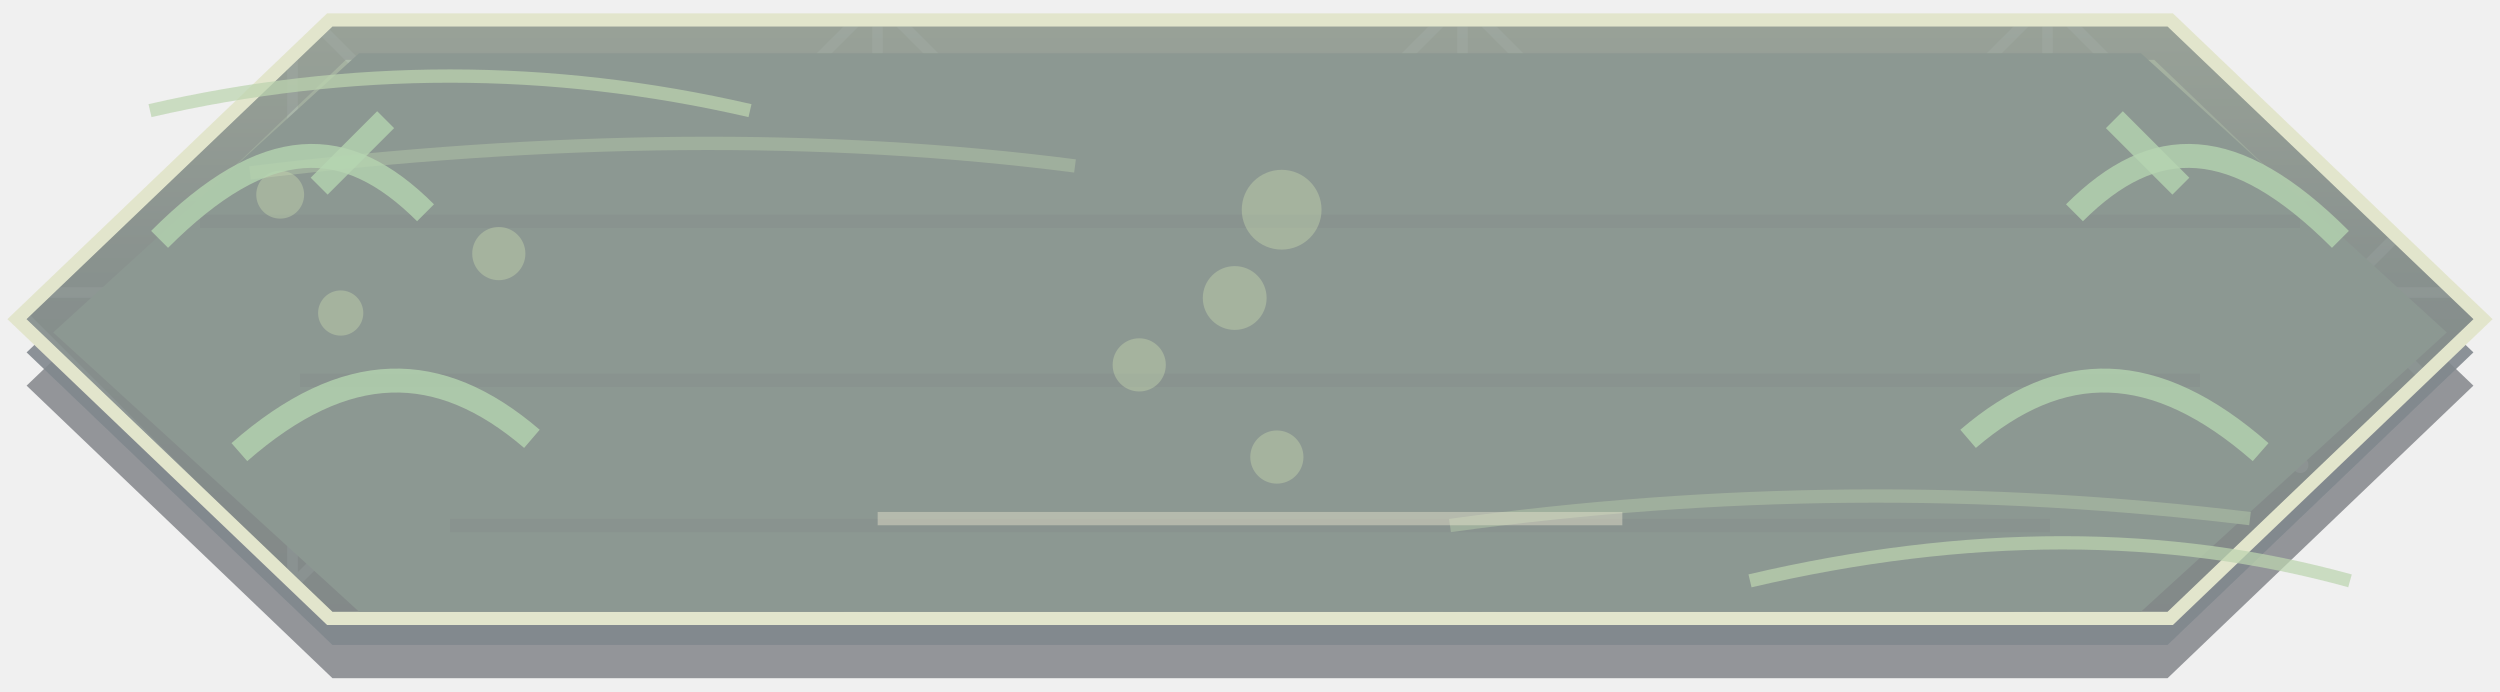
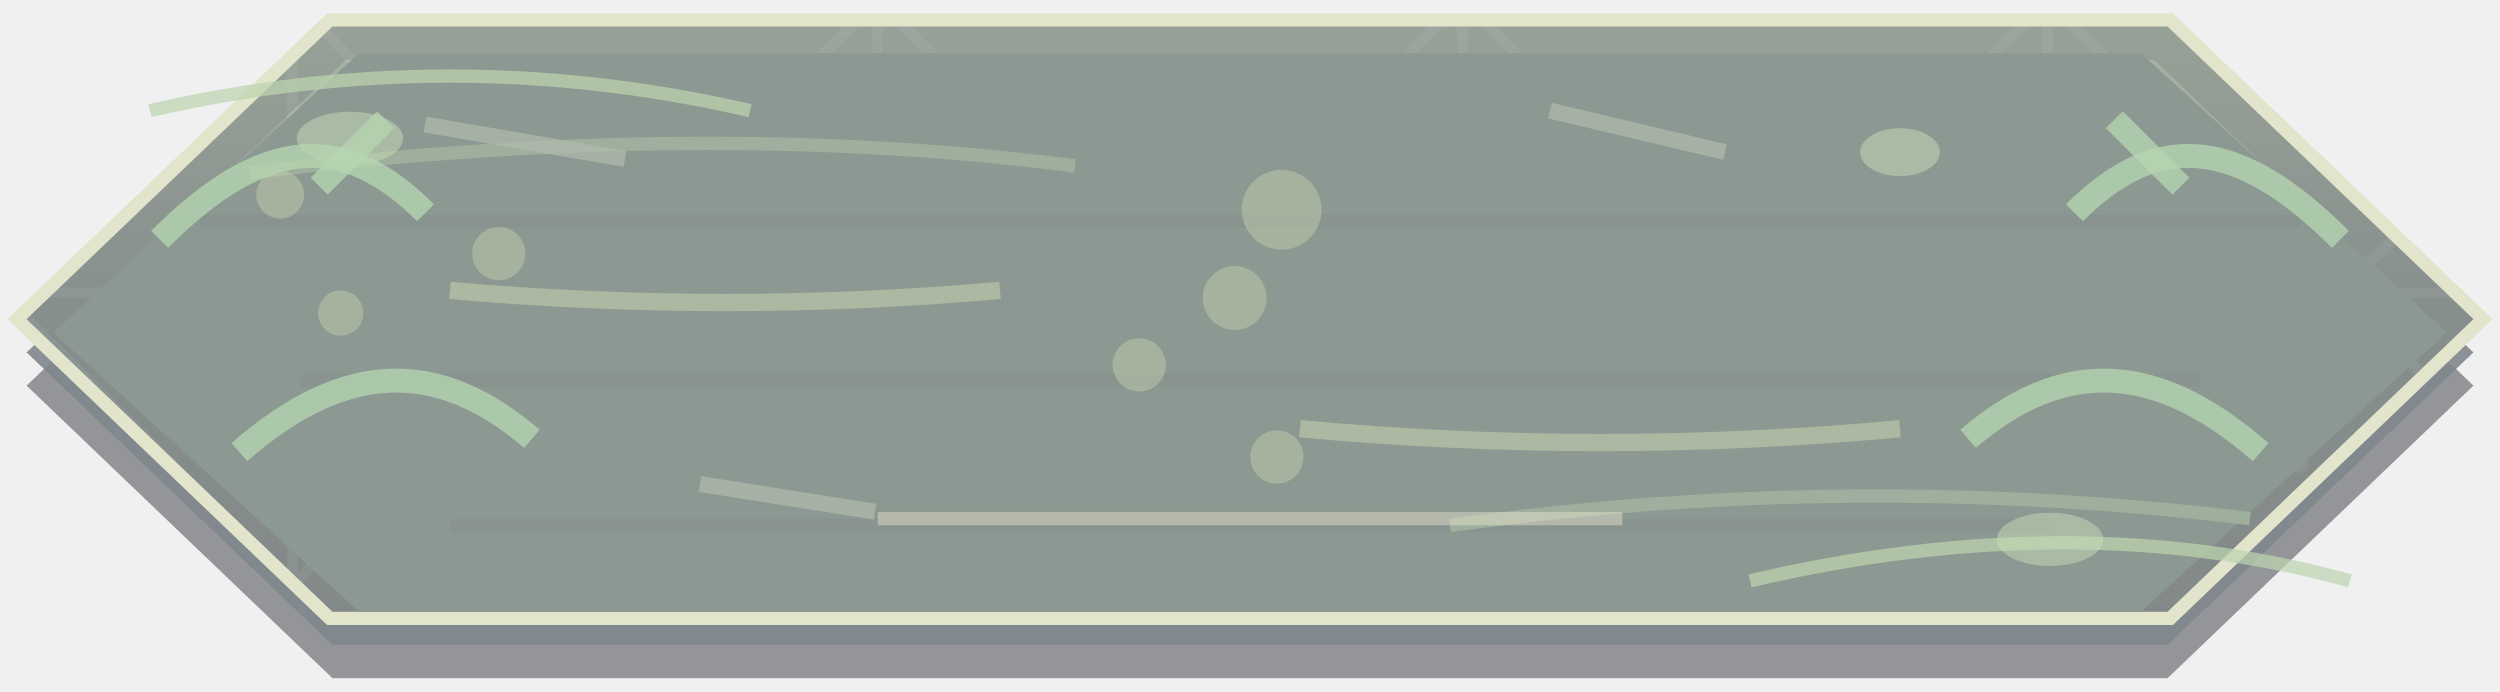
<svg xmlns="http://www.w3.org/2000/svg" width="376" height="104" viewBox="0 0 188 52" role="img" aria-label="M7 secondary-hex-button disabled" data-style="m11-enchanted-forest@0.1.0" data-geometry-shape="wide-hexagon" data-corner-radius="2" data-end-cap-depth="23">
  <defs>
    <linearGradient id="m11-secondary-hex-button-188x52-disabled-plate" x1="0" y1="0" x2="0" y2="1">
      <stop offset="0" stop-color="#5C7650" />
      <stop offset=".48" stop-color="#20382B" />
      <stop offset="1" stop-color="#13251E" />
    </linearGradient>
    <linearGradient id="m11-secondary-hex-button-188x52-disabled-primary" x1="0" y1="0" x2="0" y2="1">
      <stop offset="0" stop-color="#F1E8C8" />
      <stop offset=".45" stop-color="#66D9B2" />
      <stop offset="1" stop-color="#2A856F" />
    </linearGradient>
    <linearGradient id="m11-secondary-hex-button-188x52-disabled-energy" x1="0" y1="0" x2="1" y2="0">
      <stop offset="0" stop-color="#B8E0A5" stop-opacity="0" />
      <stop offset=".5" stop-color="#B8E0A5" stop-opacity=".86" />
      <stop offset="1" stop-color="#B8E0A5" stop-opacity="0" />
    </linearGradient>
    <pattern id="m11-secondary-hex-button-188x52-disabled-grain" width="28" height="28" patternUnits="userSpaceOnUse">
      <circle cx="5" cy="7" r=".6" fill="#FFFFFF" fill-opacity=".12" />
      <circle cx="20" cy="15" r=".45" fill="#061321" fill-opacity=".2" />
    </pattern>
    <pattern id="m11-secondary-hex-button-188x52-disabled-plate-pattern" width="44" height="44" patternUnits="userSpaceOnUse">
      <path d="M0 22H44M22 0V44M0 22L22 0 44 22 22 44Z" fill="none" stroke="#D8FBFF" stroke-opacity=".12" stroke-width=".8" />
    </pattern>
    <mask id="m11-secondary-hex-button-188x52-disabled-mask">
      <path d="M25 2H163L186 24L163 46H25L2 24Z" fill="white" />
    </mask>
  </defs>
  <g opacity="0.48">
    <g id="m11-secondary-hex-button-188x52-disabled-outer-shadow" data-layer="outer-shadow" transform="translate(0 5)">
      <path d="M25 2H163L186 24L163 46H25L2 24Z" fill="#020812" opacity=".82" />
    </g>
    <g id="m11-secondary-hex-button-188x52-disabled-connected-depth" data-layer="connected-depth" transform="translate(0 2.5)">
      <path d="M25 2H163L186 24L163 46H25L2 24Z" fill="#071522" opacity=".9" />
    </g>
    <g id="m11-secondary-hex-button-188x52-disabled-outer-frame" data-layer="outer-frame">
      <path d="M25 2H163L186 24L163 46H25L2 24Z" fill="#071421" stroke="#D4D9A6" stroke-width="2" stroke-linejoin="miter" />
    </g>
    <g id="m11-secondary-hex-button-188x52-disabled-inner-plate-fill" data-layer="inner-plate-fill">
      <path d="M25 2H163L186 24L163 46H25L2 24Z" fill="url(#m11-secondary-hex-button-188x52-disabled-plate)" />
    </g>
    <g id="m11-secondary-hex-button-188x52-disabled-surface-grain" data-layer="surface-grain" data-material-source="m8-ice-grain" mask="url(#m11-secondary-hex-button-188x52-disabled-mask)">
      <rect width="188" height="52" fill="url(#m11-secondary-hex-button-188x52-disabled-grain)" />
    </g>
    <g id="m11-secondary-hex-button-188x52-disabled-surface-pattern" data-layer="surface-pattern" data-material-source="m8-crystal-facet-pattern" mask="url(#m11-secondary-hex-button-188x52-disabled-mask)">
      <rect width="188" height="52" fill="url(#m11-secondary-hex-button-188x52-disabled-plate-pattern)" />
    </g>
    <g id="m11-secondary-hex-button-188x52-disabled-side-bevel-shade" data-layer="side-bevel-shade" mask="url(#m11-secondary-hex-button-188x52-disabled-mask)">
      <path d="M25 2H163L186 24L163 46H25L2 24Z" fill="none" stroke="#020812" stroke-opacity=".38" stroke-width="5" />
    </g>
    <g id="m11-secondary-hex-button-188x52-disabled-top-bevel-highlight" data-layer="top-bevel-highlight" mask="url(#m11-secondary-hex-button-188x52-disabled-mask)">
      <path d="M33 8H155" stroke="#FFFFFF" stroke-opacity=".55" stroke-width="3" stroke-linecap="square" />
    </g>
    <g id="m11-secondary-hex-button-188x52-disabled-cold-edge-accent" data-layer="cold-edge-accent" data-material-source="m8-cold-edge-accent" mask="url(#m11-secondary-hex-button-188x52-disabled-mask)">
      <rect x="23" y="6" width="142" height="8" fill="url(#m11-secondary-hex-button-188x52-disabled-energy)" />
    </g>
    <g id="m11-secondary-hex-button-188x52-disabled-ornament-decal" data-layer="ornament-decal" data-material-source="m7-ornament-marks" mask="url(#m11-secondary-hex-button-188x52-disabled-mask)">
      <path d="M31 39h16M141 39h16" stroke="#E6FCFF" stroke-opacity=".5" stroke-width="2" />
    </g>
    <g id="m11-secondary-hex-button-material-stack" data-layer="forest-material-stack" data-material-families="weathered-stone,dark-wood,moss-lichen">
      <path d="M27 4H161L184 25L161 46H27L4 25Z" fill="#20382B" />
      <path d="M15.04 16.64H172.96M22.56 28.6H165.44M33.84 39.52H154.16" stroke="#182E24" stroke-width="1" stroke-opacity=".82" />
      <path d="M18.8 13Q52.64 8.84 80.84 12.48M109.04 39.52Q139.12 35.36 169.2 39" fill="none" stroke="#4D6E45" stroke-width="1" stroke-opacity=".9" />
      <path d="M11.28 8.32Q33.84 3.12 56.4 8.32M131.6 43.68Q156.04 37.96 176.72 43.68" fill="none" stroke="#84B66A" stroke-width="1" stroke-opacity=".72" />
    </g>
+     <g id="m11-secondary-hex-button-material-detail" data-layer="forest-material-detail" data-material-channels="stone-chips,wood-grain,moss-mask">
+       <path d="M31.96 9.36l15.04 2.6M116.56 8.32l13.16 3.12M52.64 36.4l13.16 2.08" stroke="#6B8063" stroke-width="1.2" stroke-opacity=".72" />
+       <path d="M33.84 21.84q20.68 1.82 41.36 0M97.76 32.24q22.56 2.08 45.12 0" fill="none" stroke="#789356" stroke-width="1.3" stroke-opacity=".75" />
+       <g fill="#9BCB78" fill-opacity=".5">
+         <ellipse cx="26.32" cy="10.4" rx="4" ry="2" />
+         <ellipse cx="154.16" cy="40.56" rx="4" ry="2" />
+         <ellipse cx="142.88" cy="11.44" rx="3" ry="1.8" />
+       </g>
+     </g>
    <g id="m11-secondary-hex-button-moss-variation" data-layer="forest-variation" data-variation-seed="51731" data-variation-baseline="false" fill="#A6CC72" fill-opacity=".38">
      <circle cx="96.38" cy="15.77" r="3.0" />
      <circle cx="92.85" cy="22.41" r="2.4" />
      <circle cx="21.07" cy="14.64" r="1.8" />
      <circle cx="37.51" cy="19.07" r="2.0" />
      <circle cx="85.67" cy="27.44" r="2.0" />
      <circle cx="96.02" cy="34.37" r="2.0" />
      <circle cx="25.62" cy="23.54" r="1.7" />
    </g>
    <g id="m11-secondary-hex-button-leaf-vine-ornament" data-layer="forest-ornament" data-ornament="leaf-vine" data-ornament-count="4" fill="none" stroke="#76B86D" stroke-opacity=".78" stroke-width="1.8">
      <path d="M12 18c8-8 14-8 20-2M176 18c-8-8-14-8-20-2M18 34c8-7 15-7 22-1M170 34c-8-7-15-7-22-1" />
      <path d="M24 14l5-5M164 14l-5-5" />
    </g>
    <g id="m11-secondary-hex-button-parchment-typography" data-layer="forest-typography" data-typography-preset="m11-parchment-sage-action" data-semantic-text="required">
      <path d="M66 39h56" stroke="#EDE3B4" stroke-opacity=".42" />
    </g>
    <g id="m11-enchanted-forest-secondary-hex-button-content" data-layer="content" data-slot="editable-secondary-hex-button-content" data-safe-x="37" data-safe-y="8" data-safe-width="114" data-safe-height="34" />
  </g>
</svg>
